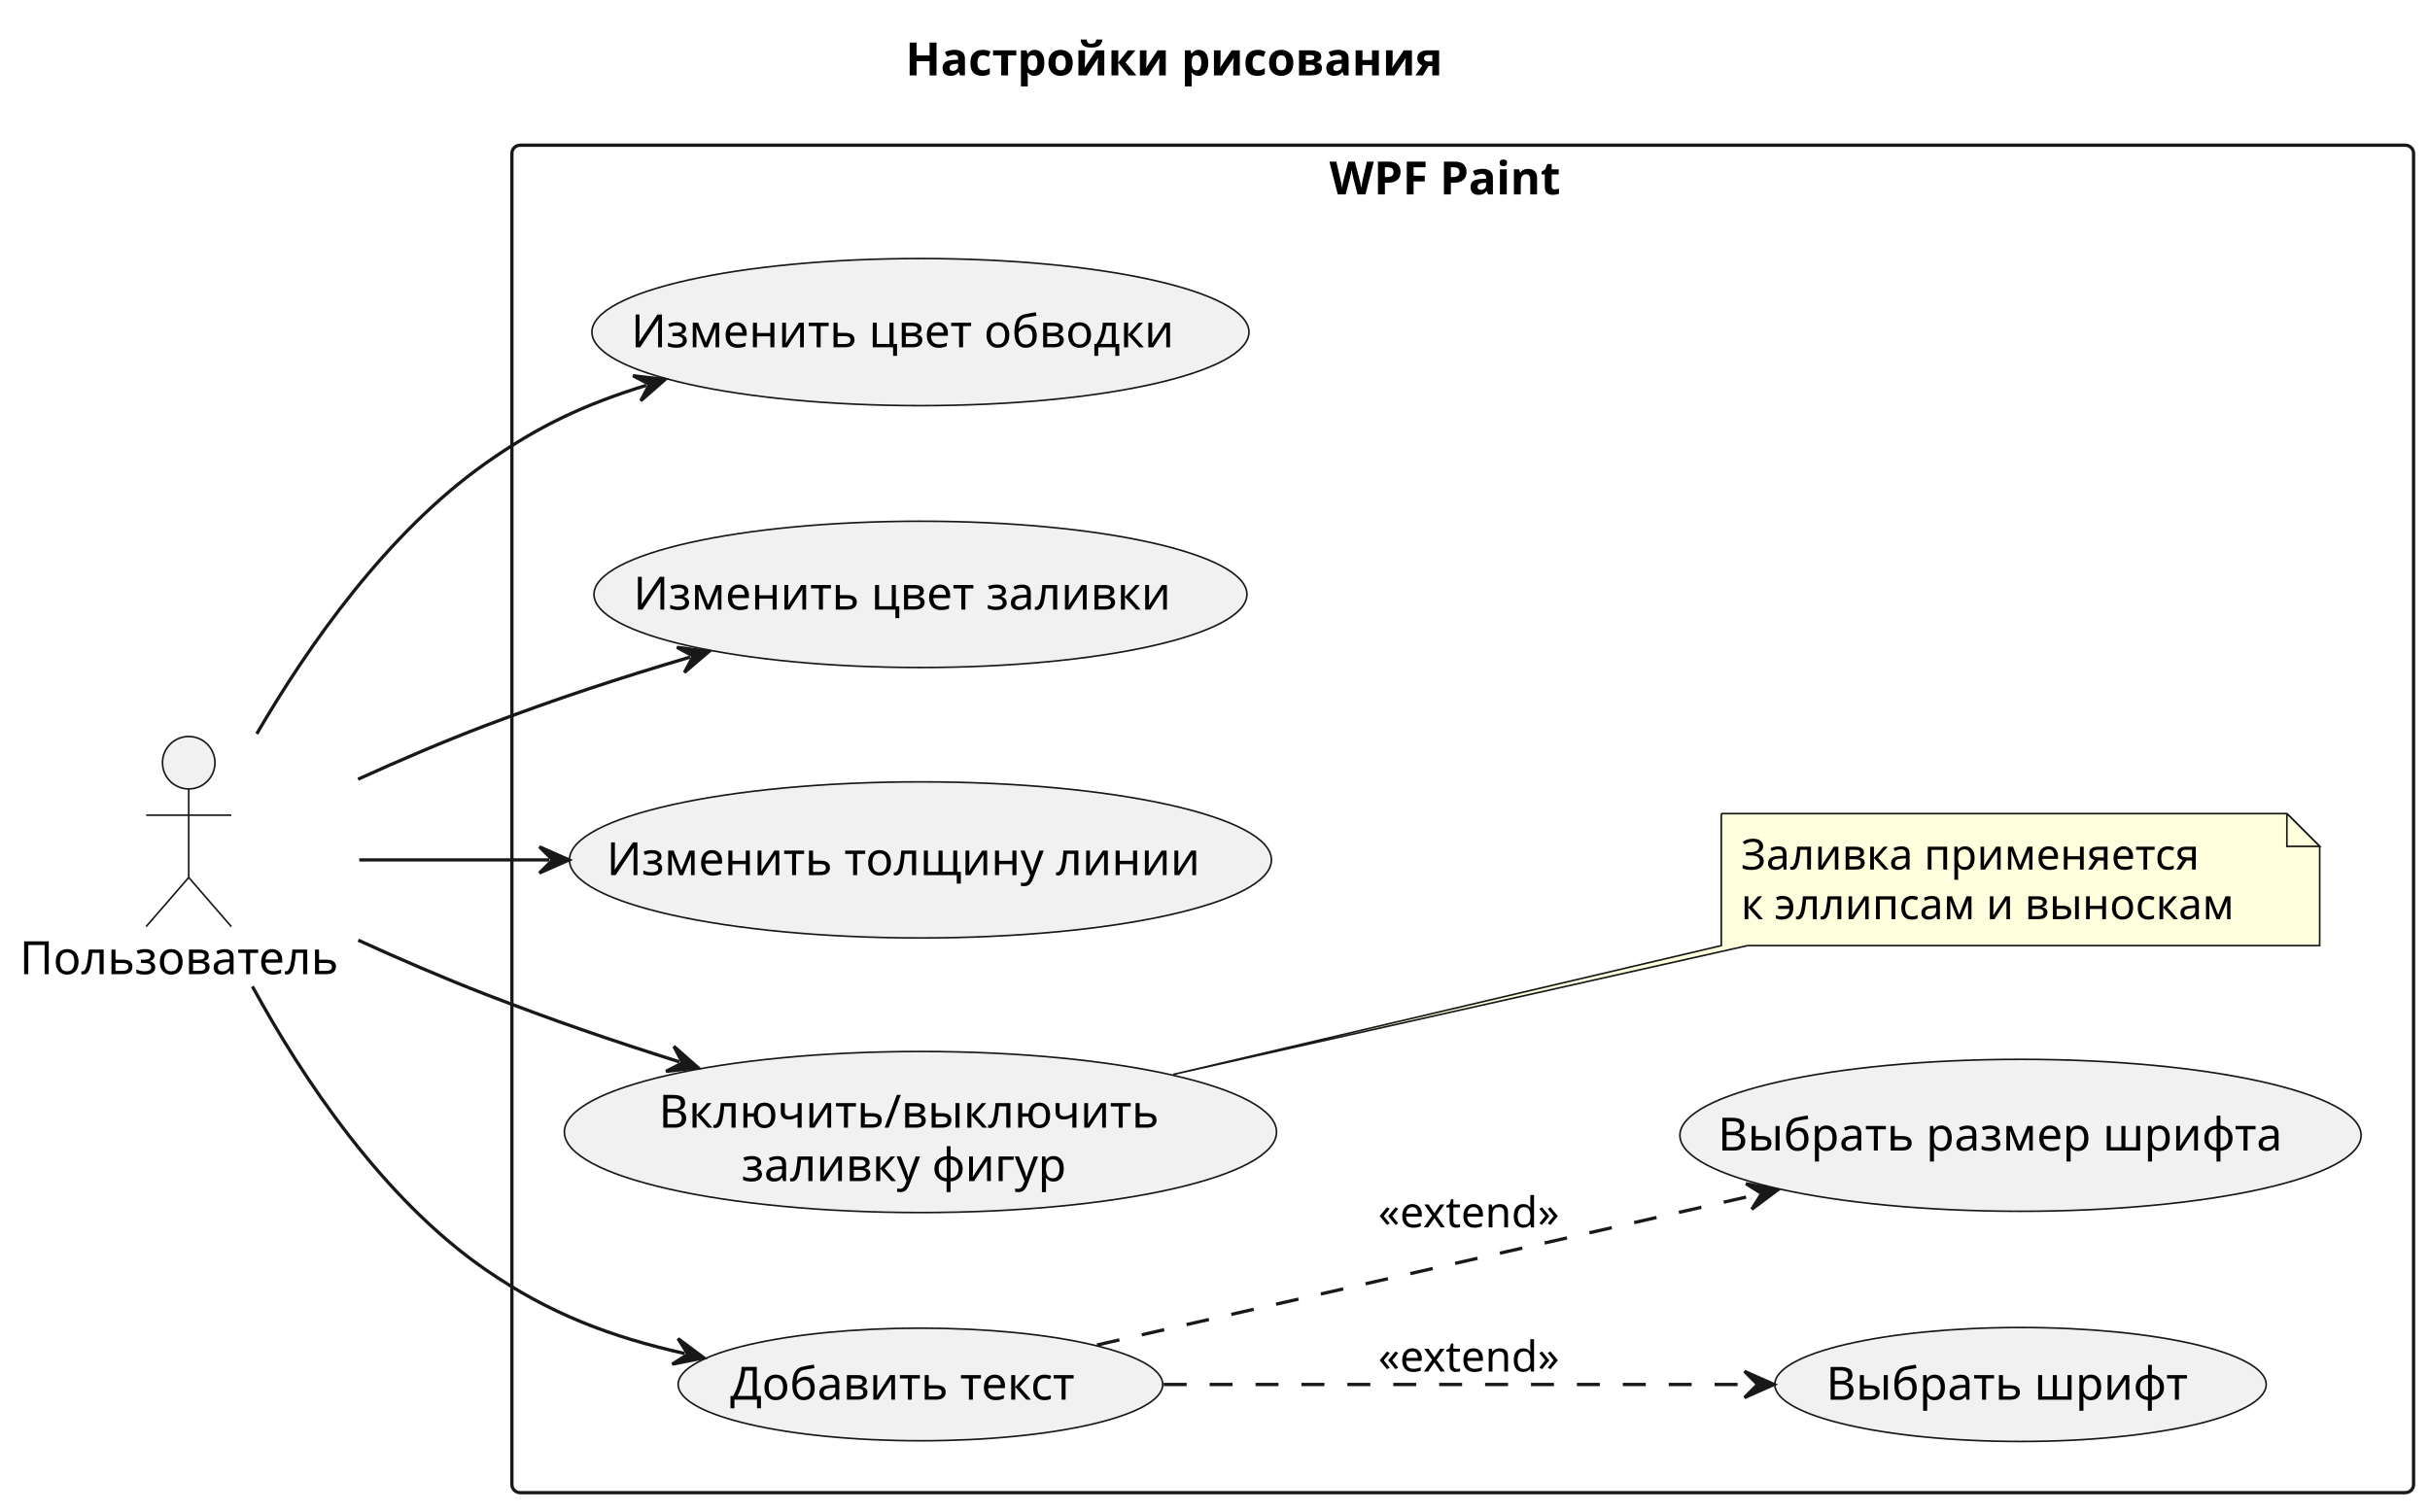
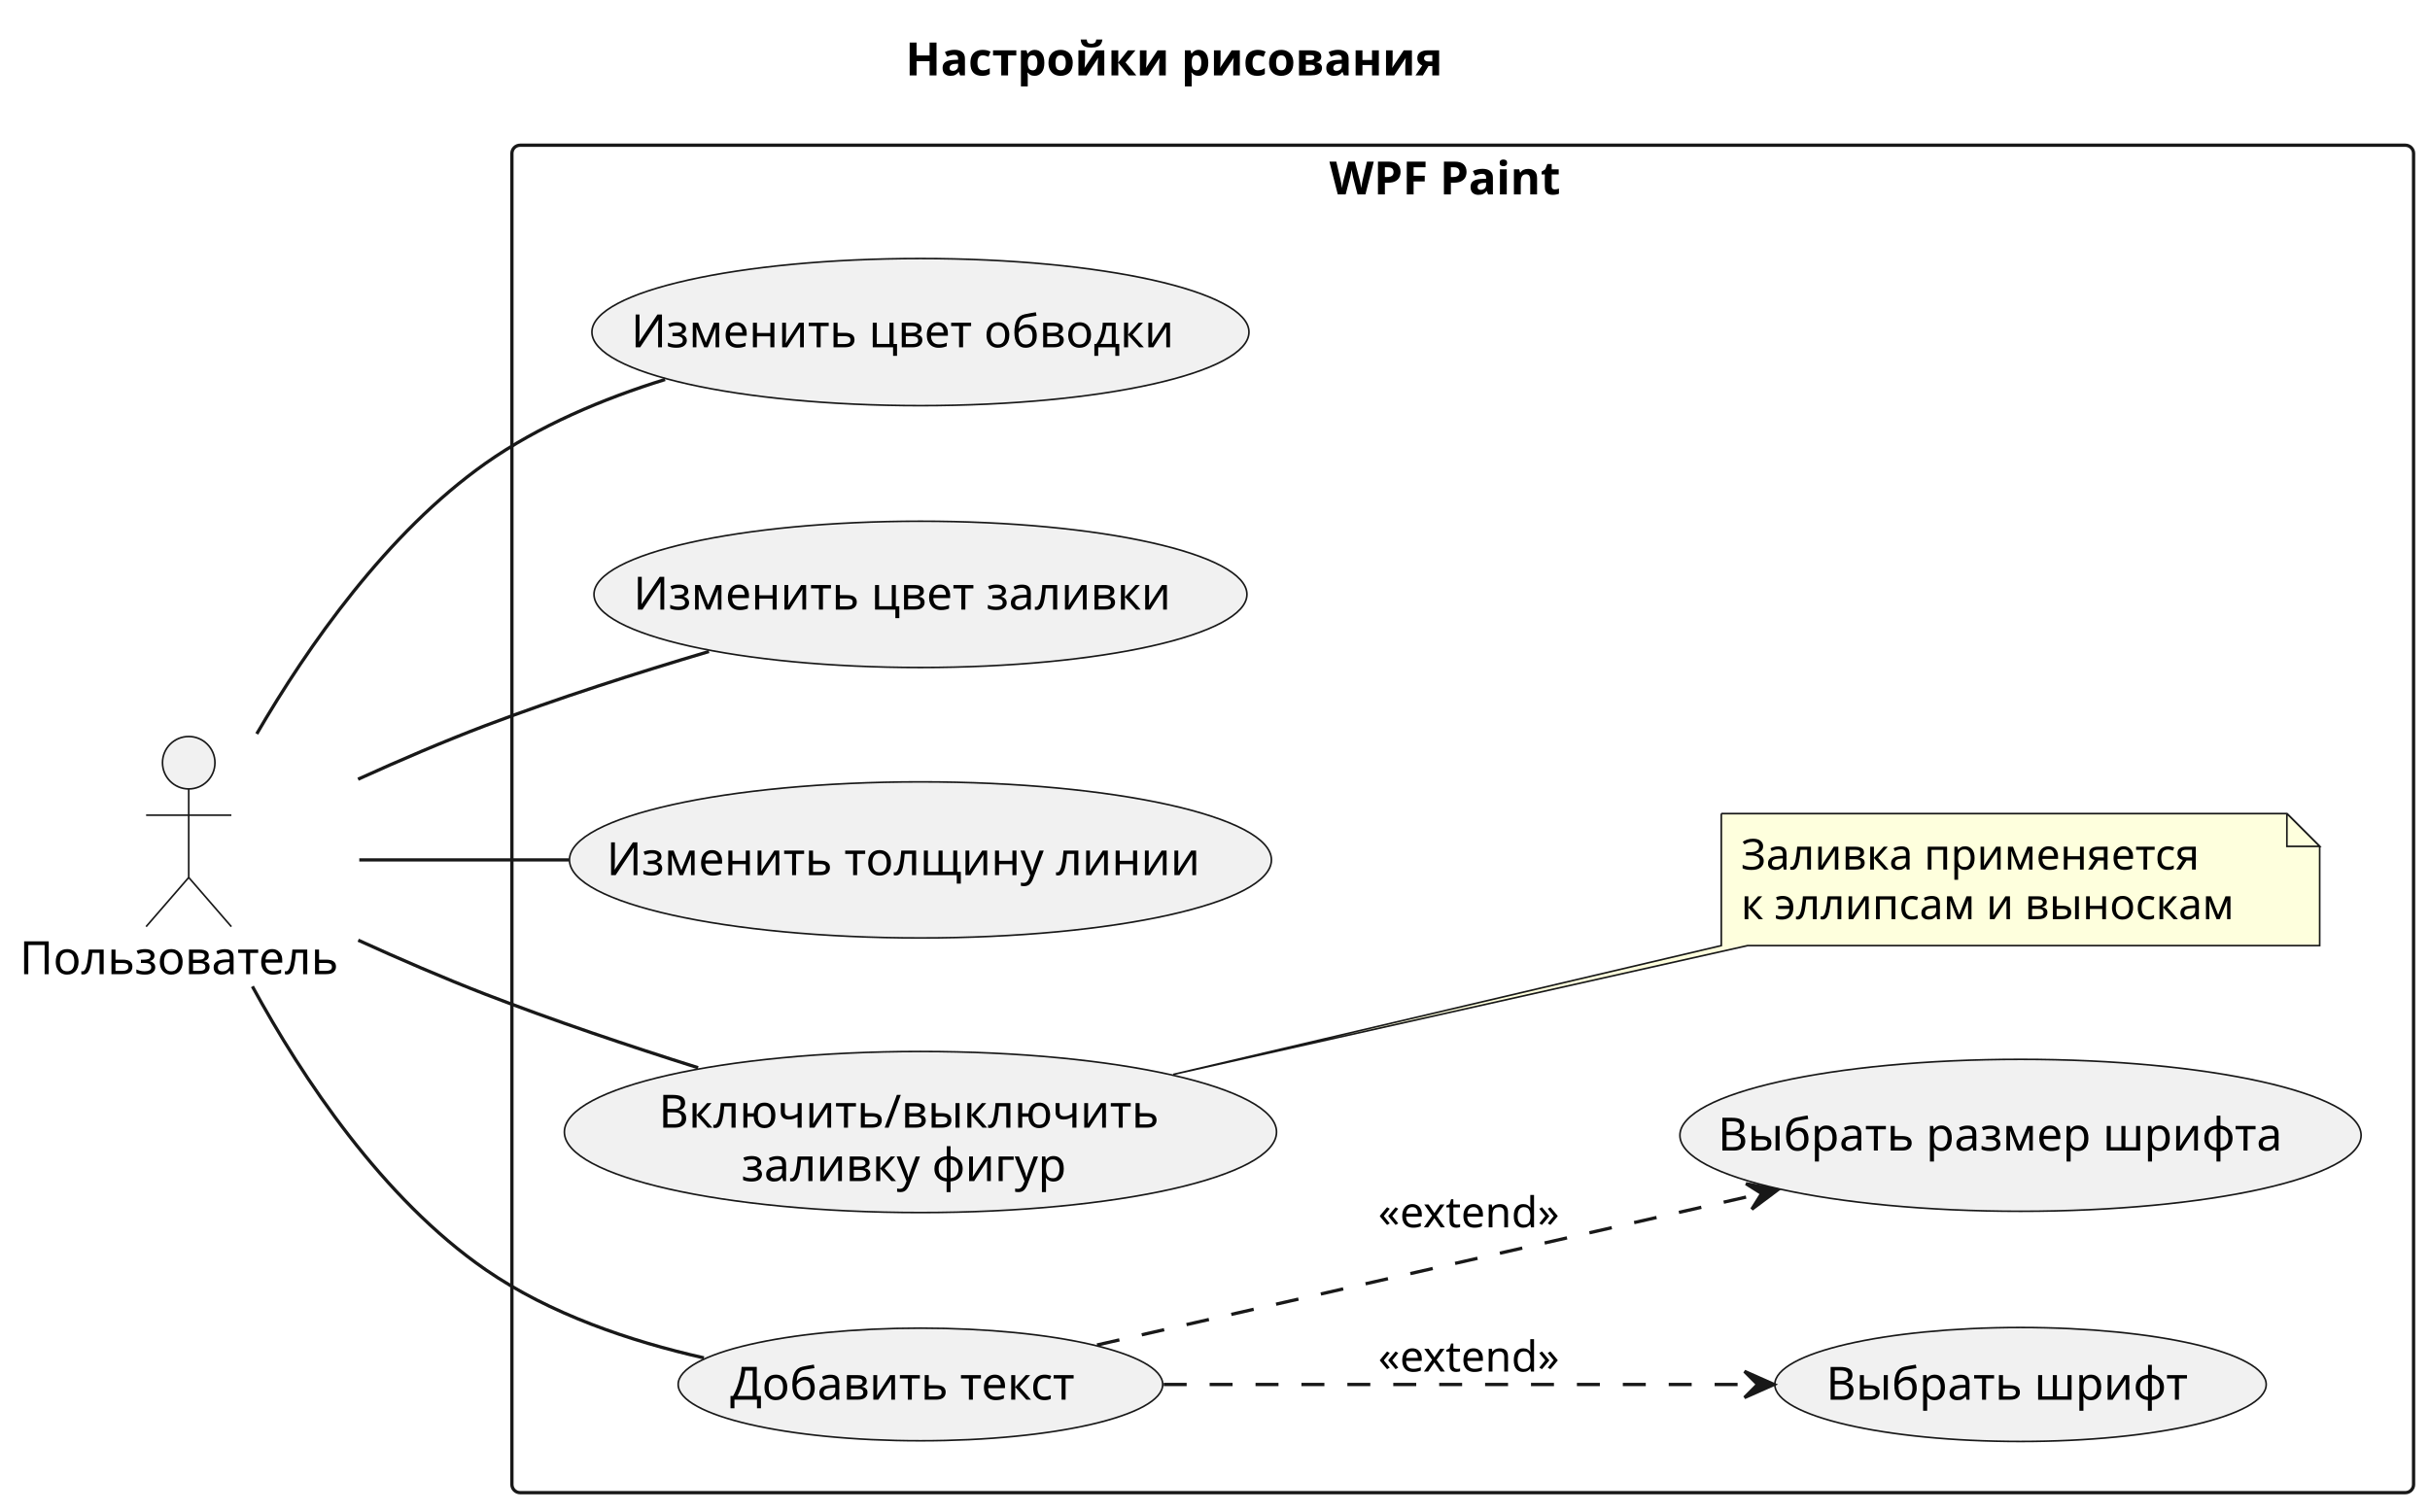
<svg xmlns="http://www.w3.org/2000/svg" contentStyleType="text/css" data-diagram-type="DESCRIPTION" height="461px" preserveAspectRatio="none" style="width:741px;height:461px;background:#FFFFFF;" version="1.1" viewBox="0 0 741 461" width="741px" zoomAndPan="magnify">
  <defs />
  <g>
    <g class="title" data-source-line="1">
      <text fill="#000000" font-family="sans-serif" font-size="14" font-weight="bold" lengthAdjust="spacing" textLength="175.738" x="276.126" y="22.995">Настройки рисования</text>
    </g>
    <g class="cluster" data-qualified-name="WPF Paint" data-source-line="6" id="ent0003">
      <rect fill="none" height="411" rx="2.5" ry="2.5" style="stroke:#181818;stroke-width:1;" width="579.89" x="156.1" y="44.297" />
      <text fill="#000000" font-family="sans-serif" font-size="14" font-weight="bold" lengthAdjust="spacing" textLength="81.307" x="405.392" y="59.292">WPF Paint</text>
    </g>
    <g class="entity" data-qualified-name="WPF Paint.UC_StrokeColor" data-source-line="7" id="ent0004">
      <ellipse cx="280.678" cy="101.292" fill="#F1F1F1" rx="100.178" ry="22.436" style="stroke:#181818;stroke-width:0.5;" />
      <text fill="#000000" font-family="sans-serif" font-size="14" lengthAdjust="spacing" textLength="176.449" x="192.453" y="105.941">Изменить цвет обводки</text>
    </g>
    <g class="entity" data-qualified-name="WPF Paint.UC_FillColor" data-source-line="8" id="ent0005">
      <ellipse cx="280.684" cy="181.298" fill="#F1F1F1" rx="99.554" ry="22.311" style="stroke:#181818;stroke-width:0.5;" />
      <text fill="#000000" font-family="sans-serif" font-size="14" lengthAdjust="spacing" textLength="175.075" x="193.147" y="185.946">Изменить цвет заливки</text>
    </g>
    <g class="entity" data-qualified-name="WPF Paint.UC_Thickness" data-source-line="9" id="ent0006">
      <ellipse cx="280.68" cy="262.293" fill="#F1F1F1" rx="107.03" ry="23.806" style="stroke:#181818;stroke-width:0.5;" />
      <text fill="#000000" font-family="sans-serif" font-size="14" lengthAdjust="spacing" textLength="191.44" x="184.96" y="266.941">Изменить толщину линии</text>
    </g>
    <g class="entity" data-qualified-name="WPF Paint.UC_Filled" data-source-line="10" id="ent0007">
      <ellipse cx="280.683" cy="345.295" fill="#F1F1F1" rx="108.583" ry="24.568" style="stroke:#181818;stroke-width:0.5;" />
      <text fill="#000000" font-family="sans-serif" font-size="14" lengthAdjust="spacing" textLength="159.558" x="200.904" y="343.964">Включить/выключить</text>
      <text fill="#000000" font-family="sans-serif" font-size="14" lengthAdjust="spacing" textLength="109.108" x="226.129" y="360.261">заливку фигур</text>
    </g>
    <g class="entity" data-qualified-name="WPF Paint.UC_Text" data-source-line="11" id="ent0008">
      <ellipse cx="280.679" cy="422.293" fill="#F1F1F1" rx="73.879" ry="17.176" style="stroke:#181818;stroke-width:0.5;" />
      <text fill="#000000" font-family="sans-serif" font-size="14" lengthAdjust="spacing" textLength="115.999" x="222.68" y="426.941">Добавить текст</text>
    </g>
    <g class="entity" data-qualified-name="WPF Paint.UC_Font" data-source-line="12" id="ent0009">
      <ellipse cx="616.131" cy="422.301" fill="#F1F1F1" rx="74.921" ry="17.384" style="stroke:#181818;stroke-width:0.5;" />
      <text fill="#000000" font-family="sans-serif" font-size="14" lengthAdjust="spacing" textLength="118.535" x="556.863" y="426.949">Выбрать шрифт</text>
    </g>
    <g class="entity" data-qualified-name="WPF Paint.UC_FontSize" data-source-line="13" id="ent0010">
      <ellipse cx="616.133" cy="346.3" fill="#F1F1F1" rx="103.863" ry="23.173" style="stroke:#181818;stroke-width:0.5;" />
      <text fill="#000000" font-family="sans-serif" font-size="14" lengthAdjust="spacing" textLength="184.536" x="523.865" y="350.948">Выбрать размер шрифта</text>
    </g>
    <g class="entity" data-qualified-name="WPF Paint.GMN11" data-source-line="16" id="ent0012">
      <path d="M524.89,248.167 L524.89,288.433 A0,0 0 0 0 524.89,288.433 L524.89,288.433 L357.76,327.727 L532.89,288.433 L707.362,288.433 A0,0 0 0 0 707.362,288.433 L707.362,258.167 L697.362,248.167 L524.89,248.167 A0,0 0 0 0 524.89,248.167" fill="#FEFFDD" style="stroke:#181818;stroke-width:0.5;" />
      <path d="M697.362,248.167 L697.362,258.167 L707.362,258.167 L697.362,248.167" fill="#FEFFDD" style="stroke:#181818;stroke-width:0.5;" />
      <text fill="#000000" font-family="sans-serif" font-size="13" lengthAdjust="spacing" textLength="150.535" x="530.89" y="265.234">Заливка применяется</text>
      <text fill="#000000" font-family="sans-serif" font-size="13" lengthAdjust="spacing" textLength="161.472" x="530.89" y="280.367">к эллипсам и выноскам</text>
    </g>
    <g class="entity" data-qualified-name="............" data-source-line="4" id="ent0002">
      <ellipse cx="57.55" cy="232.647" fill="#F1F1F1" rx="8" ry="8" style="stroke:#181818;stroke-width:0.5;" />
      <path d="M57.55,240.647 L57.55,267.647 M44.55,248.647 L70.55,248.647 M57.55,267.647 L44.55,282.647 M57.55,267.647 L70.55,282.647" fill="none" style="stroke:#181818;stroke-width:0.5;" />
      <text fill="#000000" font-family="sans-serif" font-size="14" lengthAdjust="spacing" textLength="103.1" x="6" y="297.142">Пользователь</text>
    </g>
-     <g class="link" data-entity-1="ent0002" data-entity-2="ent0004" data-link-type="dependency" data-source-line="21" id="lnk14">
-       <path d="M78.3,223.837 C93.88,197.087 117.99,162.537 148.1,141.297 C164.29,129.877 178.089,123.424 197.079,117.534" fill="none" id="Пользователь-to-UC_StrokeColor" style="stroke:#181818;stroke-width:1;" />
-       <polygon fill="#181818" points="202.81,115.757,193.029,114.603,198.034,117.238,195.399,122.243,202.81,115.757" style="stroke:#181818;stroke-width:1;" />
+     <g class="link" data-entity-1="ent0002" data-entity-2="ent0004" data-link-type="association" data-source-line="21" id="lnk14">
+       <path d="M78.3,223.837 C93.88,197.087 117.99,162.537 148.1,141.297 C164.29,129.877 183.82,121.647 202.81,115.757" fill="none" id="Пользователь-UC_StrokeColor" style="stroke:#181818;stroke-width:1;" />
    </g>
-     <g class="link" data-entity-1="ent0002" data-entity-2="ent0005" data-link-type="dependency" data-source-line="22" id="lnk15">
-       <path d="M109.19,237.677 C121.77,231.967 135.31,226.147 148.1,221.297 C169.98,213.007 188.638,206.904 210.438,200.434" fill="none" id="Пользователь-to-UC_FillColor" style="stroke:#181818;stroke-width:1;" />
-       <polygon fill="#181818" points="216.19,198.727,206.424,197.453,211.397,200.149,208.7,205.122,216.19,198.727" style="stroke:#181818;stroke-width:1;" />
+     <g class="link" data-entity-1="ent0002" data-entity-2="ent0005" data-link-type="association" data-source-line="22" id="lnk15">
+       <path d="M109.19,237.677 C121.77,231.967 135.31,226.147 148.1,221.297 C169.98,213.007 194.39,205.197 216.19,198.727" fill="none" id="Пользователь-UC_FillColor" style="stroke:#181818;stroke-width:1;" />
    </g>
-     <g class="link" data-entity-1="ent0002" data-entity-2="ent0006" data-link-type="dependency" data-source-line="23" id="lnk16">
-       <path d="M109.56,262.297 C128.69,262.297 145.22,262.297 167.5,262.297" fill="none" id="Пользователь-to-UC_Thickness" style="stroke:#181818;stroke-width:1;" />
-       <polygon fill="#181818" points="173.5,262.297,164.5,258.297,168.5,262.297,164.5,266.297,173.5,262.297" style="stroke:#181818;stroke-width:1;" />
+     <g class="link" data-entity-1="ent0002" data-entity-2="ent0006" data-link-type="association" data-source-line="23" id="lnk16">
+       <path d="M109.56,262.297 C128.69,262.297 151.22,262.297 173.5,262.297" fill="none" id="Пользователь-UC_Thickness" style="stroke:#181818;stroke-width:1;" />
    </g>
-     <g class="link" data-entity-1="ent0002" data-entity-2="ent0007" data-link-type="dependency" data-source-line="24" id="lnk17">
-       <path d="M109.24,286.787 C121.81,292.507 135.34,298.357 148.1,303.297 C168.9,311.347 186.228,317.282 207.158,323.882" fill="none" id="Пользователь-to-UC_Filled" style="stroke:#181818;stroke-width:1;" />
-       <polygon fill="#181818" points="212.88,325.687,205.5,319.165,208.112,324.183,203.094,326.795,212.88,325.687" style="stroke:#181818;stroke-width:1;" />
+     <g class="link" data-entity-1="ent0002" data-entity-2="ent0007" data-link-type="association" data-source-line="24" id="lnk17">
+       <path d="M109.24,286.787 C121.81,292.507 135.34,298.357 148.1,303.297 C168.9,311.347 191.95,319.087 212.88,325.687" fill="none" id="Пользователь-UC_Filled" style="stroke:#181818;stroke-width:1;" />
    </g>
-     <g class="link" data-entity-1="ent0002" data-entity-2="ent0008" data-link-type="dependency" data-source-line="25" id="lnk18">
-       <path d="M76.97,300.887 C92.26,328.887 116.58,365.527 148.1,387.297 C167.65,400.797 186.268,407.775 208.798,412.865" fill="none" id="Пользователь-to-UC_Text" style="stroke:#181818;stroke-width:1;" />
-       <polygon fill="#181818" points="214.65,414.187,206.753,408.302,209.773,413.085,204.99,416.105,214.65,414.187" style="stroke:#181818;stroke-width:1;" />
+     <g class="link" data-entity-1="ent0002" data-entity-2="ent0008" data-link-type="association" data-source-line="25" id="lnk18">
+       <path d="M76.97,300.887 C92.26,328.887 116.58,365.527 148.1,387.297 C167.65,400.797 192.12,409.097 214.65,414.187" fill="none" id="Пользователь-UC_Text" style="stroke:#181818;stroke-width:1;" />
    </g>
    <g class="link" data-entity-1="ent0008" data-entity-2="ent0009" data-link-type="dependency" data-source-line="27" id="lnk19">
      <path d="M354.86,422.297 C410.07,422.297 479.52,422.297 534.97,422.297" fill="none" id="UC_Text-to-UC_Font" style="stroke:#181818;stroke-width:1;stroke-dasharray:7,7;" />
      <polygon fill="#181818" points="540.97,422.297,531.97,418.297,535.97,422.297,531.97,426.297,540.97,422.297" style="stroke:#181818;stroke-width:1;" />
      <text fill="#000000" font-family="sans-serif" font-size="13" lengthAdjust="spacing" textLength="61.185" x="420.27" y="418.364">«extend»</text>
    </g>
    <g class="link" data-entity-1="ent0008" data-entity-2="ent0010" data-link-type="dependency" data-source-line="28" id="lnk20">
      <path d="M334.52,410.257 C390.53,397.487 473.54,378.57 536.23,364.28" fill="none" id="UC_Text-to-UC_FontSize" style="stroke:#181818;stroke-width:1;stroke-dasharray:7,7;" />
      <polygon fill="#181818" points="542.08,362.947,532.416,361.047,537.205,364.058,534.194,368.847,542.08,362.947" style="stroke:#181818;stroke-width:1;" />
      <text fill="#000000" font-family="sans-serif" font-size="13" lengthAdjust="spacing" textLength="61.185" x="420.27" y="374.364">«extend»</text>
    </g>
  </g>
</svg>
